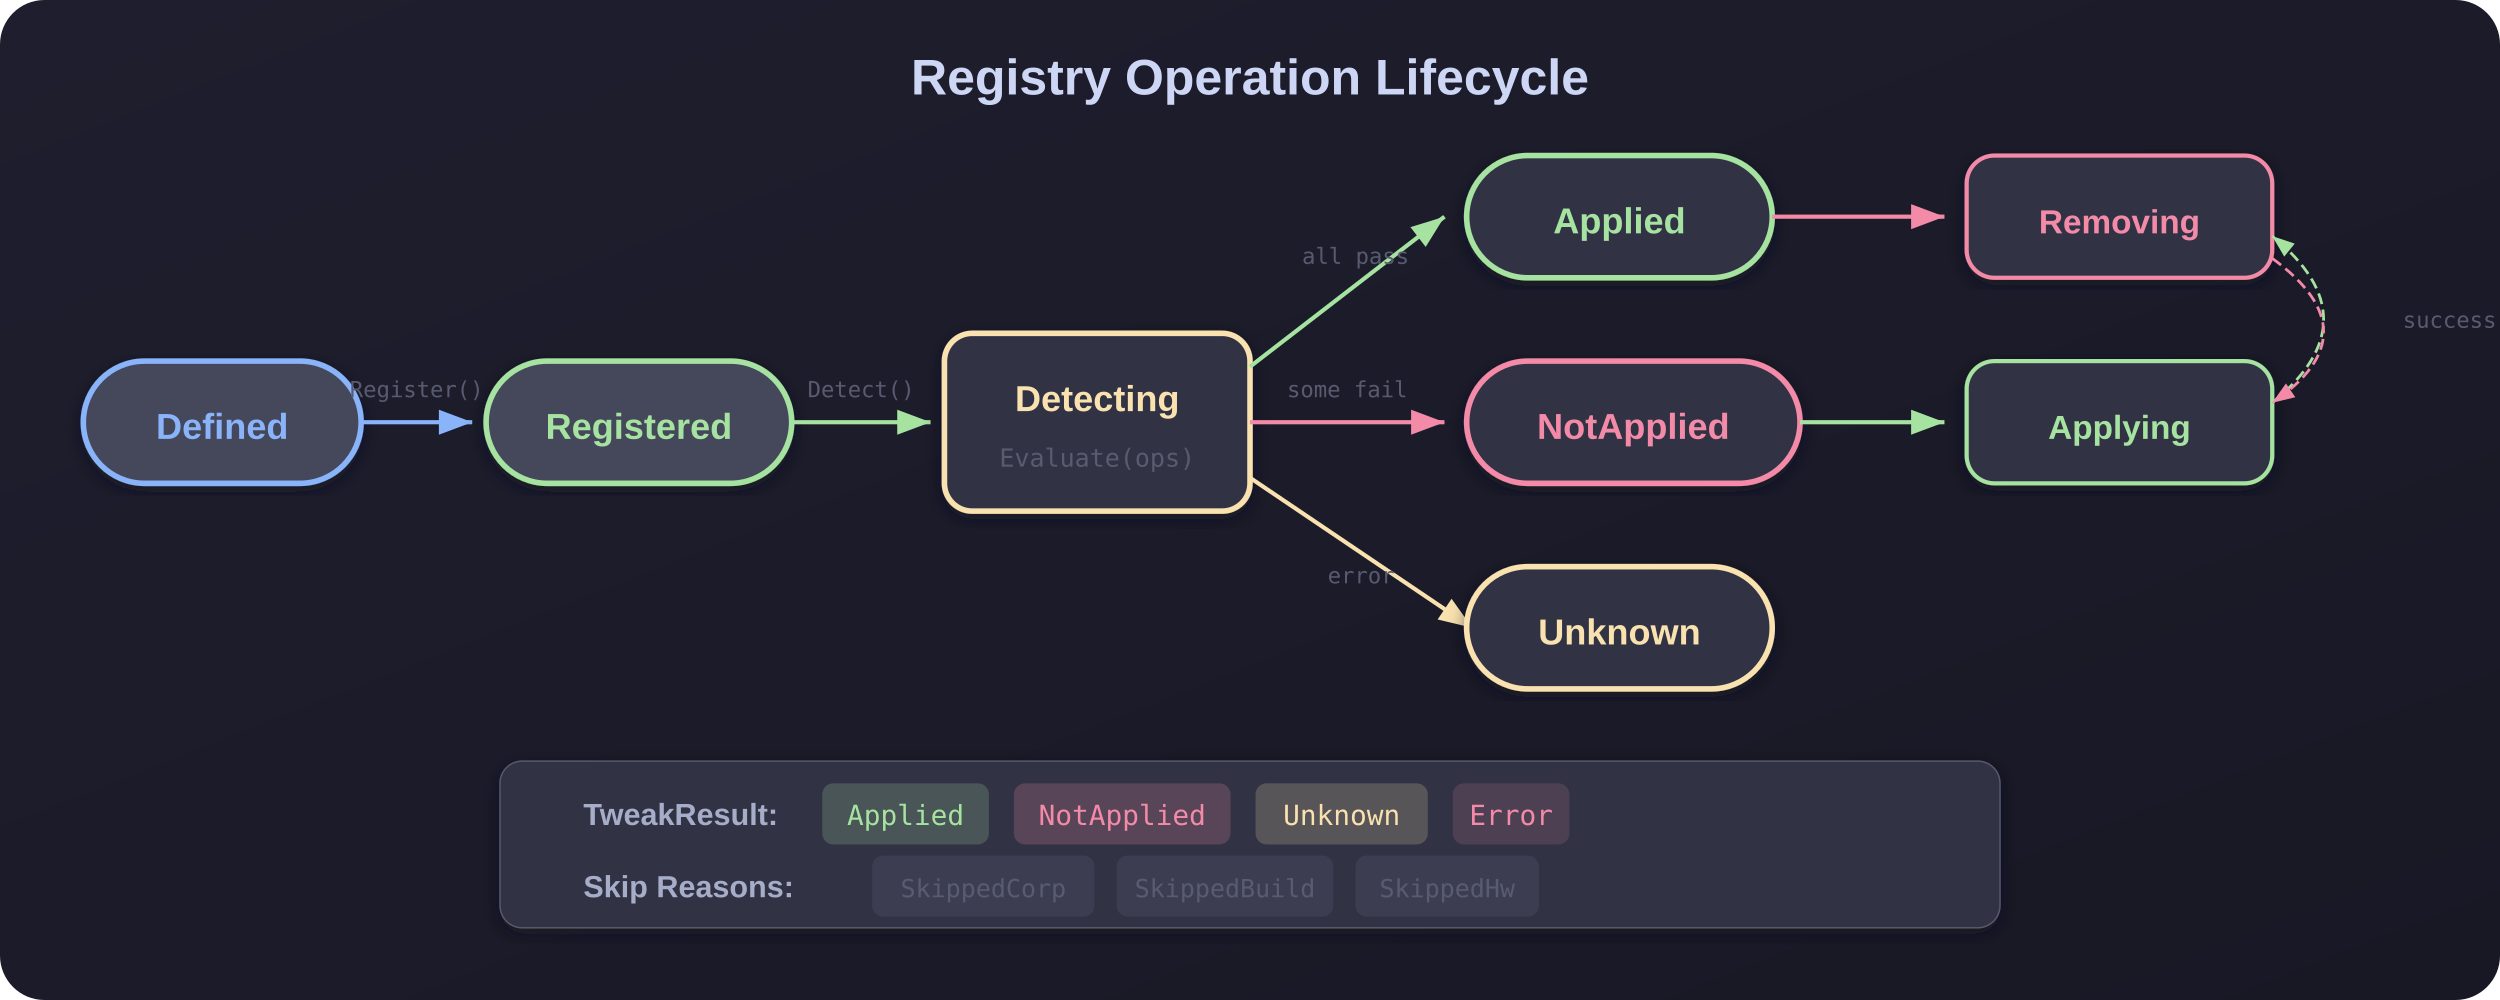
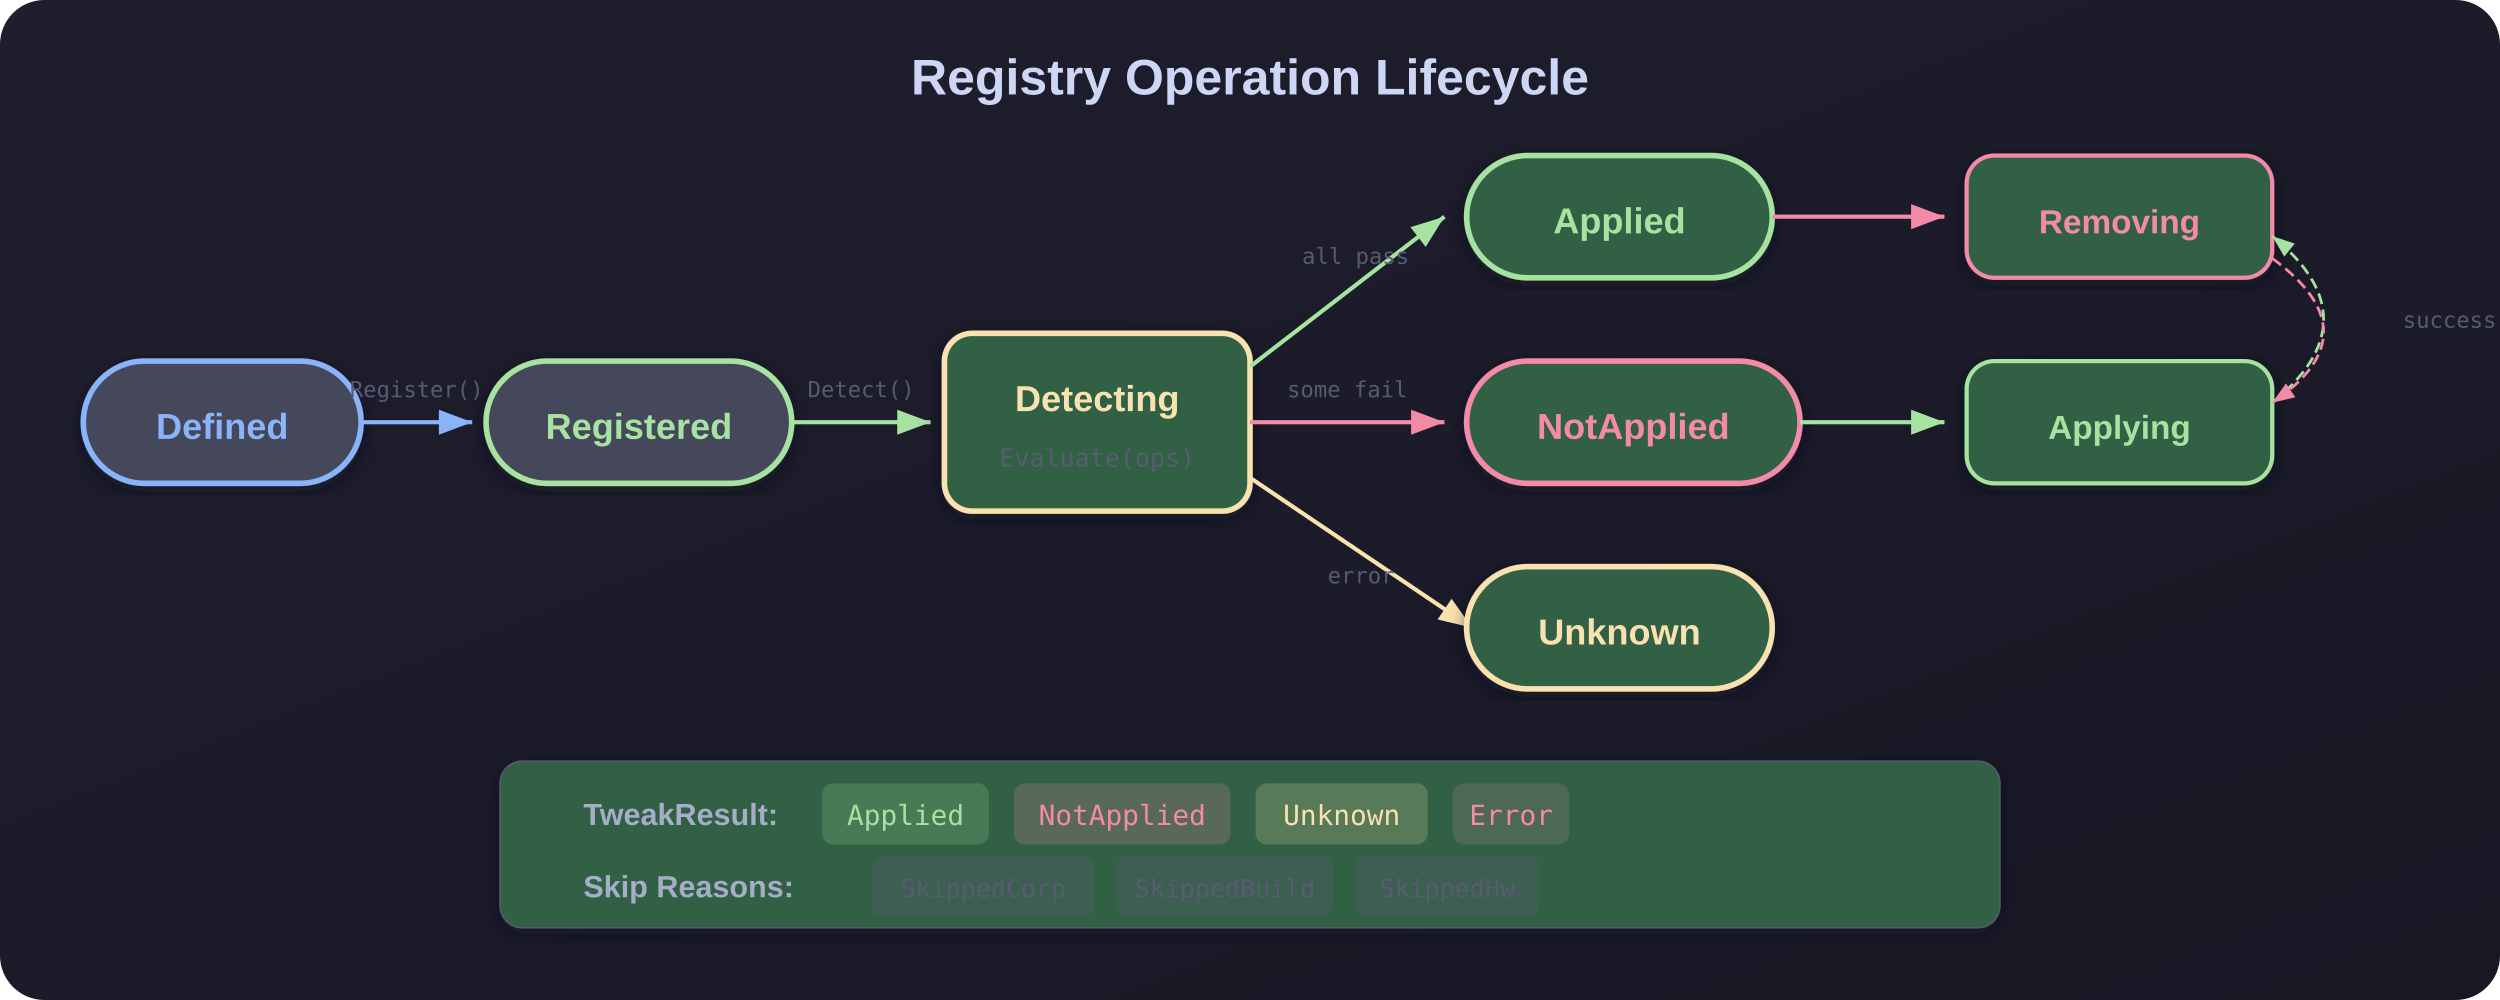
<svg xmlns="http://www.w3.org/2000/svg" width="900" height="360" viewBox="0 0 900 360">
  <defs>
    <linearGradient id="bgGrad" x1="0%" y1="0%" x2="100%" y2="100%">
      <stop offset="0%" style="stop-color:#1e1e2e" />
      <stop offset="100%" style="stop-color:#181825" />
    </linearGradient>
    <filter id="shadow">
      <feDropShadow dx="0" dy="2" stdDeviation="3" flood-color="#11111b" flood-opacity="0.5" />
    </filter>
    <marker id="arrowBlue" markerWidth="8" markerHeight="6" refX="8" refY="3" orient="auto">
      <polygon points="0 0, 8 3, 0 6" fill="#89b4fa" />
    </marker>
    <marker id="arrowGreen" markerWidth="8" markerHeight="6" refX="8" refY="3" orient="auto">
      <polygon points="0 0, 8 3, 0 6" fill="#a6e3a1" />
    </marker>
    <marker id="arrowYellow" markerWidth="8" markerHeight="6" refX="8" refY="3" orient="auto">
      <polygon points="0 0, 8 3, 0 6" fill="#f9e2af" />
    </marker>
    <marker id="arrowPink" markerWidth="8" markerHeight="6" refX="8" refY="3" orient="auto">
      <polygon points="0 0, 8 3, 0 6" fill="#f38ba8" />
    </marker>
  </defs>
  <rect width="900" height="360" fill="url(#bgGrad)" rx="16" />
  <text x="450" y="34" text-anchor="middle" font-family="'Segoe UI', Arial, sans-serif" font-weight="700" font-size="18" fill="#cdd6f4">Registry Operation Lifecycle</text>
  <g filter="url(#shadow)">
    <rect x="30" y="130" width="100" height="44" rx="22" fill="#45475a" stroke="#89b4fa" stroke-width="2" />
    <text x="80" y="158" text-anchor="middle" font-family="'Segoe UI', Arial, sans-serif" font-weight="700" font-size="13" fill="#89b4fa">Defined</text>
  </g>
  <line x1="130" y1="152" x2="170" y2="152" stroke="#89b4fa" stroke-width="1.5" marker-end="url(#arrowBlue)" />
  <text x="150" y="143" text-anchor="middle" font-family="'Cascadia Code', monospace" font-size="8" fill="#585b70">Register()</text>
  <g filter="url(#shadow)">
    <rect x="175" y="130" width="110" height="44" rx="22" fill="#45475a" stroke="#a6e3a1" stroke-width="2" />
    <text x="230" y="158" text-anchor="middle" font-family="'Segoe UI', Arial, sans-serif" font-weight="700" font-size="13" fill="#a6e3a1">Registered</text>
  </g>
  <line x1="285" y1="152" x2="335" y2="152" stroke="#a6e3a1" stroke-width="1.5" marker-end="url(#arrowGreen)" />
  <text x="310" y="143" text-anchor="middle" font-family="'Cascadia Code', monospace" font-size="8" fill="#585b70">Detect()</text>
  <g filter="url(#shadow)">
-     <rect x="340" y="120" width="110" height="64" rx="10" fill="#313244" stroke="#f9e2af" stroke-width="2" />
+     <rect x="340" y="120" width="110" height="64" rx="10" fill="#316044" stroke="#f9e2af" stroke-width="2" />
    <text x="395" y="148" text-anchor="middle" font-family="'Segoe UI', Arial, sans-serif" font-weight="700" font-size="13" fill="#f9e2af">Detecting</text>
    <text x="395" y="168" text-anchor="middle" font-family="'Cascadia Code', monospace" font-size="9" fill="#585b70">Evaluate(ops)</text>
  </g>
  <line x1="450" y1="132" x2="520" y2="78" stroke="#a6e3a1" stroke-width="1.5" marker-end="url(#arrowGreen)" />
  <text x="488" y="95" text-anchor="middle" font-family="'Cascadia Code', monospace" font-size="8" fill="#585b70">all pass</text>
  <g filter="url(#shadow)">
-     <rect x="528" y="56" width="110" height="44" rx="22" fill="#313244" stroke="#a6e3a1" stroke-width="2" />
+     <rect x="528" y="56" width="110" height="44" rx="22" fill="#316044" stroke="#a6e3a1" stroke-width="2" />
    <text x="583" y="84" text-anchor="middle" font-family="'Segoe UI', Arial, sans-serif" font-weight="700" font-size="13" fill="#a6e3a1">Applied</text>
  </g>
  <line x1="450" y1="152" x2="520" y2="152" stroke="#f38ba8" stroke-width="1.5" marker-end="url(#arrowPink)" />
  <text x="485" y="143" text-anchor="middle" font-family="'Cascadia Code', monospace" font-size="8" fill="#585b70">some fail</text>
  <g filter="url(#shadow)">
-     <rect x="528" y="130" width="120" height="44" rx="22" fill="#313244" stroke="#f38ba8" stroke-width="2" />
+     <rect x="528" y="130" width="120" height="44" rx="22" fill="#316044" stroke="#f38ba8" stroke-width="2" />
    <text x="588" y="158" text-anchor="middle" font-family="'Segoe UI', Arial, sans-serif" font-weight="700" font-size="13" fill="#f38ba8">NotApplied</text>
  </g>
  <line x1="450" y1="172" x2="530" y2="226" stroke="#f9e2af" stroke-width="1.5" marker-end="url(#arrowYellow)" />
  <text x="490" y="210" text-anchor="middle" font-family="'Cascadia Code', monospace" font-size="8" fill="#585b70">error</text>
  <g filter="url(#shadow)">
-     <rect x="528" y="204" width="110" height="44" rx="22" fill="#313244" stroke="#f9e2af" stroke-width="2" />
+     <rect x="528" y="204" width="110" height="44" rx="22" fill="#316044" stroke="#f9e2af" stroke-width="2" />
    <text x="583" y="232" text-anchor="middle" font-family="'Segoe UI', Arial, sans-serif" font-weight="700" font-size="13" fill="#f9e2af">Unknown</text>
  </g>
  <line x1="638" y1="78" x2="700" y2="78" stroke="#f38ba8" stroke-width="1.5" marker-end="url(#arrowPink)" />
  <g filter="url(#shadow)">
-     <rect x="708" y="56" width="110" height="44" rx="10" fill="#313244" stroke="#f38ba8" stroke-width="1.5" />
+     <rect x="708" y="56" width="110" height="44" rx="10" fill="#316044" stroke="#f38ba8" stroke-width="1.5" />
    <text x="763" y="84" text-anchor="middle" font-family="'Segoe UI', Arial, sans-serif" font-weight="600" font-size="12" fill="#f38ba8">Removing</text>
  </g>
  <line x1="648" y1="152" x2="700" y2="152" stroke="#a6e3a1" stroke-width="1.5" marker-end="url(#arrowGreen)" />
  <g filter="url(#shadow)">
-     <rect x="708" y="130" width="110" height="44" rx="10" fill="#313244" stroke="#a6e3a1" stroke-width="1.5" />
+     <rect x="708" y="130" width="110" height="44" rx="10" fill="#316044" stroke="#a6e3a1" stroke-width="1.5" />
    <text x="763" y="158" text-anchor="middle" font-family="'Segoe UI', Arial, sans-serif" font-weight="600" font-size="12" fill="#a6e3a1">Applying</text>
  </g>
  <path d="M 818 145 Q 855 115 818 85" fill="none" stroke="#a6e3a1" stroke-width="1" stroke-dasharray="4 2" marker-end="url(#arrowGreen)" />
  <text x="865" y="118" text-anchor="start" font-family="'Cascadia Code', monospace" font-size="8" fill="#585b70">success</text>
  <path d="M 818 93 Q 855 120 818 145" fill="none" stroke="#f38ba8" stroke-width="1" stroke-dasharray="4 2" marker-end="url(#arrowPink)" />
  <g filter="url(#shadow)">
-     <rect x="180" y="274" width="540" height="60" rx="8" fill="#313244" stroke="#585b70" stroke-width="0.5" />
+     <rect x="180" y="274" width="540" height="60" rx="8" fill="#316044" stroke="#585b70" stroke-width="0.5" />
    <text x="210" y="297" font-family="'Segoe UI', Arial, sans-serif" font-weight="600" font-size="11" fill="#a6adc8">TweakResult:</text>
    <rect x="296" y="282" width="60" height="22" rx="4" fill="#a6e3a1" opacity="0.2" />
    <text x="326" y="297" text-anchor="middle" font-family="'Cascadia Code', monospace" font-size="10" fill="#a6e3a1">Applied</text>
    <rect x="365" y="282" width="78" height="22" rx="4" fill="#f38ba8" opacity="0.2" />
    <text x="404" y="297" text-anchor="middle" font-family="'Cascadia Code', monospace" font-size="10" fill="#f38ba8">NotApplied</text>
    <rect x="452" y="282" width="62" height="22" rx="4" fill="#f9e2af" opacity="0.2" />
    <text x="483" y="297" text-anchor="middle" font-family="'Cascadia Code', monospace" font-size="10" fill="#f9e2af">Unknown</text>
    <rect x="523" y="282" width="42" height="22" rx="4" fill="#f38ba8" opacity="0.15" />
    <text x="544" y="297" text-anchor="middle" font-family="'Cascadia Code', monospace" font-size="10" fill="#f38ba8">Error</text>
    <text x="210" y="323" font-family="'Segoe UI', Arial, sans-serif" font-weight="600" font-size="11" fill="#a6adc8">Skip Reasons:</text>
    <rect x="314" y="308" width="80" height="22" rx="4" fill="#585b70" opacity="0.3" />
    <text x="354" y="323" text-anchor="middle" font-family="'Cascadia Code', monospace" font-size="9" fill="#585b70">SkippedCorp</text>
    <rect x="402" y="308" width="78" height="22" rx="4" fill="#585b70" opacity="0.3" />
    <text x="441" y="323" text-anchor="middle" font-family="'Cascadia Code', monospace" font-size="9" fill="#585b70">SkippedBuild</text>
    <rect x="488" y="308" width="66" height="22" rx="4" fill="#585b70" opacity="0.3" />
    <text x="521" y="323" text-anchor="middle" font-family="'Cascadia Code', monospace" font-size="9" fill="#585b70">SkippedHw</text>
  </g>
</svg>
